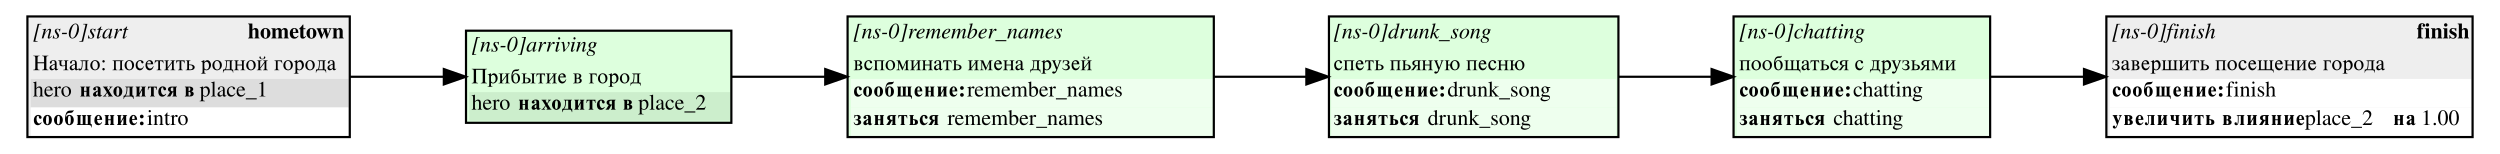
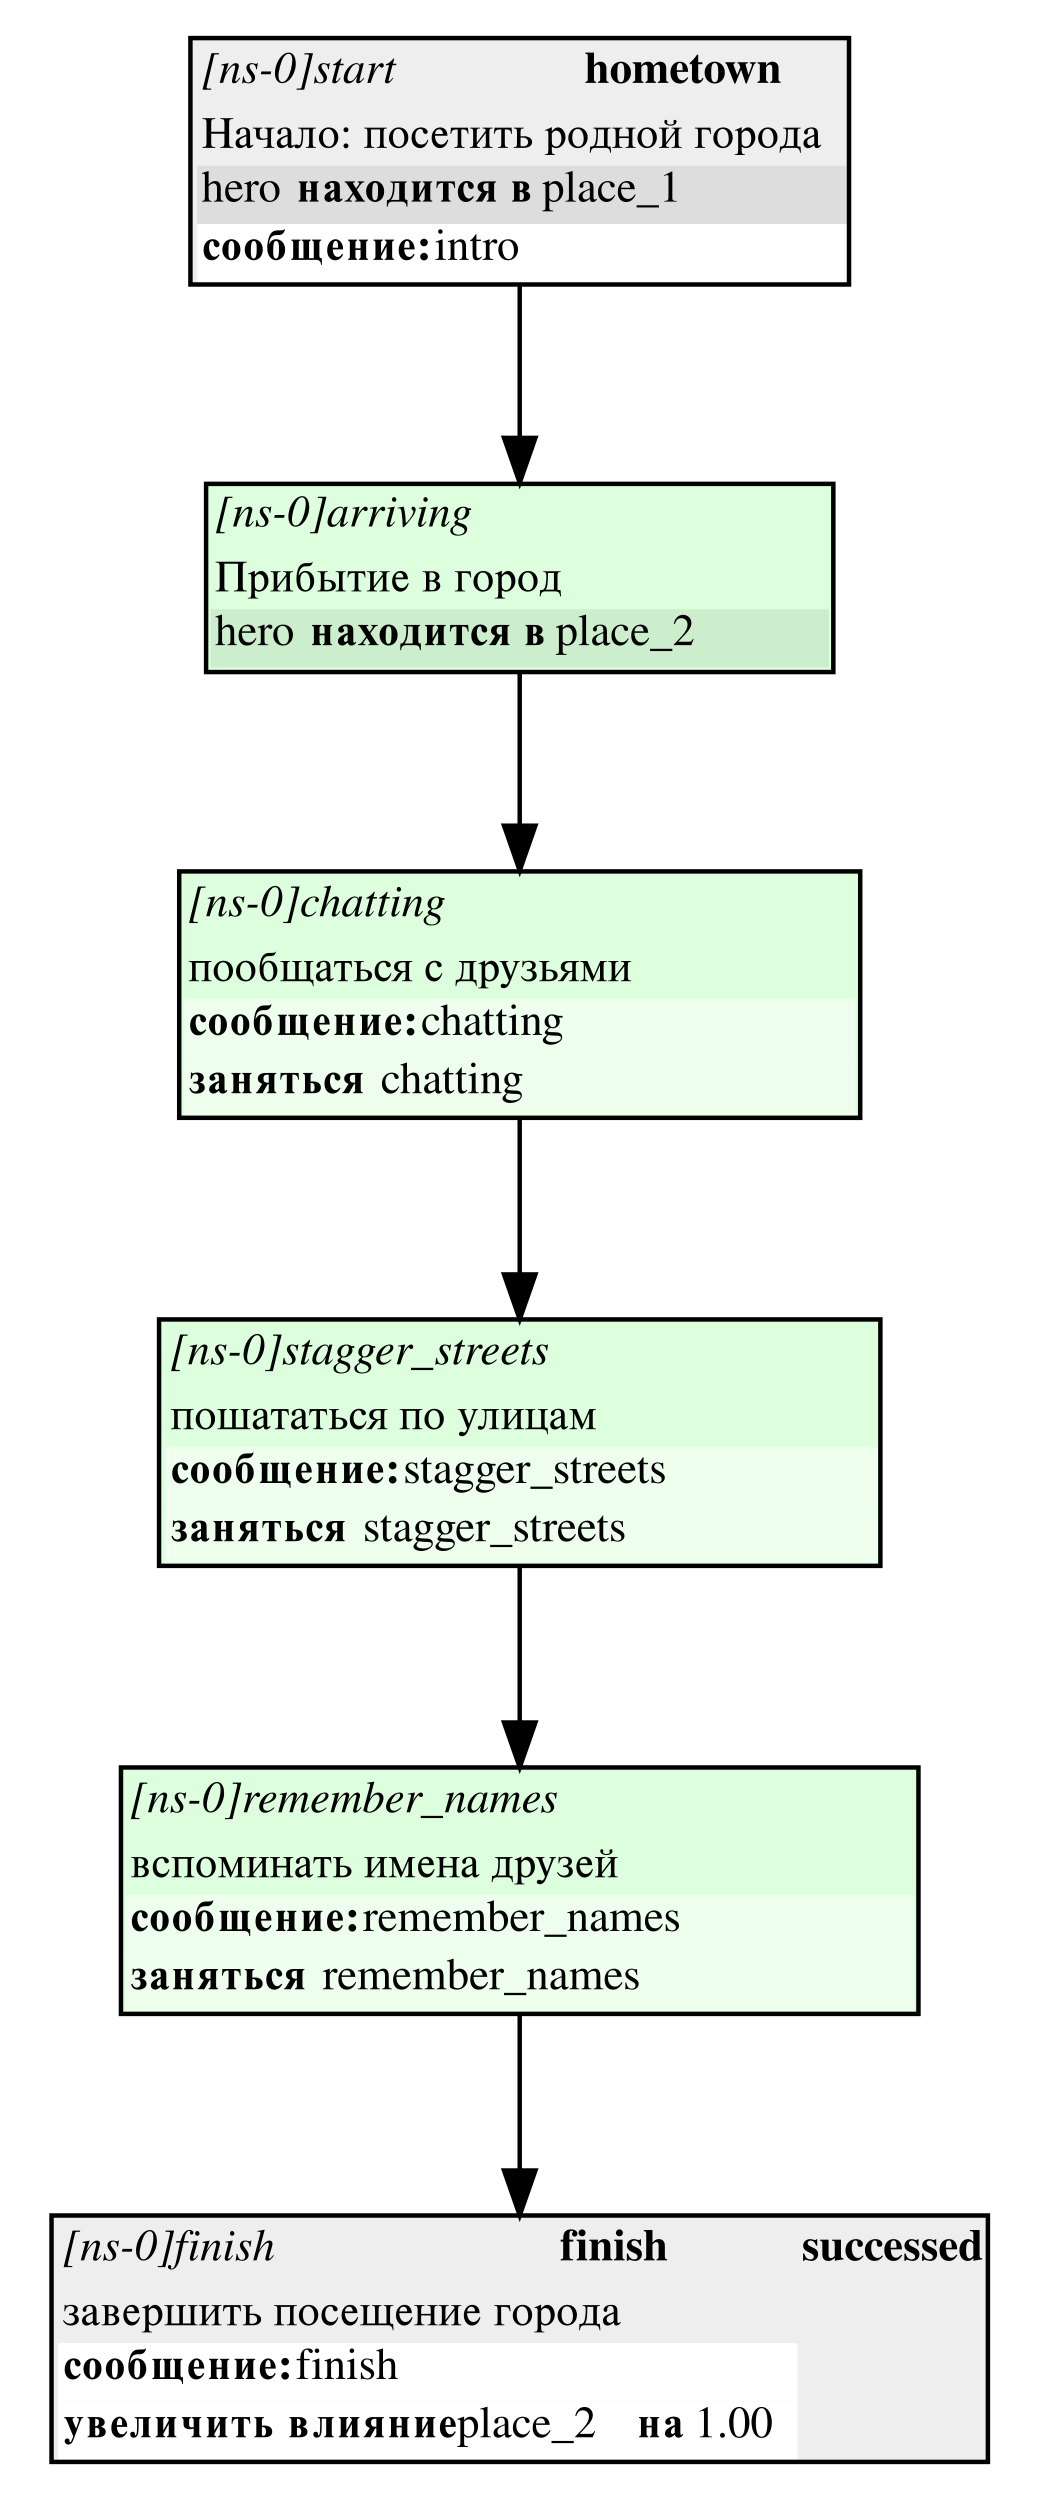
- <svg xmlns="http://www.w3.org/2000/svg" width="1140pt" height="70pt" viewBox="0.00 0.00 1140.00 70.00">
-   <g id="graph0" class="graph" transform="scale(1 1) rotate(0) translate(4 66)">
-     <polygon fill="white" stroke="white" points="-4,4 -4,-66 1136,-66 1136,4 -4,4" />
+ <svg xmlns="http://www.w3.org/2000/svg" width="232pt" height="558pt" viewBox="0.00 0.00 232.00 558.00">
+   <g id="graph0" class="graph" transform="scale(1 1) rotate(0) translate(4 554)">
+     <polygon fill="white" stroke="white" points="-4,4 -4,-554 228,-554 228,4 -4,4" />
    <g id="node1" class="node">
-       <polygon fill="#ddffdd" stroke="none" points="602,-3.5 602,-58.5 734,-58.5 734,-3.5 602,-3.5" />
-       <text text-anchor="start" x="604" y="-48.5" font-family="Times,serif" font-style="italic" font-size="10.00">[ns-0]drunk_song</text>
-       <text text-anchor="start" x="604" y="-34" font-family="Times,serif" font-size="10.00">спеть пьяную песню</text>
-       <polygon fill="#eeffee" stroke="none" points="603,-17 603,-30 733,-30 733,-17 603,-17" />
-       <text text-anchor="start" x="604" y="-22" font-family="Times,serif" font-weight="bold" font-size="10.00">сообщение:</text>
-       <text text-anchor="start" x="656" y="-22" font-family="Times,serif" font-size="10.00"> drunk_song</text>
-       <polygon fill="#eeffee" stroke="none" points="603,-4 603,-17 733,-17 733,-4 603,-4" />
-       <text text-anchor="start" x="604" y="-9" font-family="Times,serif" font-weight="bold" font-size="10.00">заняться </text>
-       <text text-anchor="start" x="647" y="-9" font-family="Times,serif" font-size="10.00">  drunk_song</text>
-       <polygon fill="none" stroke="black" points="602,-3.5 602,-58.5 734,-58.5 734,-3.5 602,-3.5" />
+       <polygon fill="#ddffdd" stroke="none" points="23,-104.5 23,-159.5 201,-159.5 201,-104.5 23,-104.5" />
+       <text text-anchor="start" x="25" y="-149.5" font-family="Times,serif" font-style="italic" font-size="10.00">[ns-0]remember_names</text>
+       <text text-anchor="start" x="25" y="-135" font-family="Times,serif" font-size="10.00">вспоминать имена друзей</text>
+       <polygon fill="#eeffee" stroke="none" points="24,-118 24,-131 200,-131 200,-118 24,-118" />
+       <text text-anchor="start" x="25" y="-123" font-family="Times,serif" font-weight="bold" font-size="10.00">сообщение:</text>
+       <text text-anchor="start" x="77" y="-123" font-family="Times,serif" font-size="10.00"> remember_names</text>
+       <polygon fill="#eeffee" stroke="none" points="24,-105 24,-118 200,-118 200,-105 24,-105" />
+       <text text-anchor="start" x="25" y="-110" font-family="Times,serif" font-weight="bold" font-size="10.00">заняться </text>
+       <text text-anchor="start" x="68" y="-110" font-family="Times,serif" font-size="10.00">  remember_names</text>
+       <polygon fill="none" stroke="black" points="23,-104.5 23,-159.5 201,-159.5 201,-104.5 23,-104.5" />
    </g>
    <g id="node4" class="node">
-       <polygon fill="#ddffdd" stroke="none" points="786.5,-3.5 786.5,-58.5 903.5,-58.5 903.5,-3.5 786.5,-3.5" />
-       <text text-anchor="start" x="789" y="-48.5" font-family="Times,serif" font-style="italic" font-size="10.00">[ns-0]chatting</text>
-       <text text-anchor="start" x="789" y="-34" font-family="Times,serif" font-size="10.00">пообщаться с друзьями</text>
-       <polygon fill="#eeffee" stroke="none" points="788,-17 788,-30 903,-30 903,-17 788,-17" />
-       <text text-anchor="start" x="789" y="-22" font-family="Times,serif" font-weight="bold" font-size="10.00">сообщение:</text>
-       <text text-anchor="start" x="841" y="-22" font-family="Times,serif" font-size="10.00"> chatting</text>
-       <polygon fill="#eeffee" stroke="none" points="788,-4 788,-17 903,-17 903,-4 788,-4" />
-       <text text-anchor="start" x="789" y="-9" font-family="Times,serif" font-weight="bold" font-size="10.00">заняться </text>
-       <text text-anchor="start" x="832" y="-9" font-family="Times,serif" font-size="10.00">  chatting</text>
-       <polygon fill="none" stroke="black" points="786.5,-3.5 786.5,-58.5 903.5,-58.5 903.5,-3.5 786.5,-3.5" />
+       <polygon fill="#eeeeee" stroke="none" points="7.5,-4.5 7.5,-59.5 216.5,-59.5 216.5,-4.5 7.5,-4.5" />
+       <text text-anchor="start" x="10" y="-49.5" font-family="Times,serif" font-style="italic" font-size="10.00">[ns-0]finish</text>
+       <text text-anchor="start" x="121" y="-49.5" font-family="Times,serif" font-weight="bold" font-size="10.00">finish</text>
+       <text text-anchor="start" x="175" y="-49.5" font-family="Times,serif" font-weight="bold" font-size="10.00">successed</text>
+       <text text-anchor="start" x="10" y="-35" font-family="Times,serif" font-size="10.00">завершить посещение города</text>
+       <polygon fill="#ffffff" stroke="none" points="9,-18 9,-31 174,-31 174,-18 9,-18" />
+       <text text-anchor="start" x="10" y="-23" font-family="Times,serif" font-weight="bold" font-size="10.00">сообщение:</text>
+       <text text-anchor="start" x="62" y="-23" font-family="Times,serif" font-size="10.00"> finish</text>
+       <polygon fill="#ffffff" stroke="none" points="9,-5 9,-18 174,-18 174,-5 9,-5" />
+       <text text-anchor="start" x="10" y="-10" font-family="Times,serif" font-weight="bold" font-size="10.00">увеличить влияние </text>
+       <text text-anchor="start" x="98" y="-10" font-family="Times,serif" font-size="10.00">  place_2 </text>
+       <text text-anchor="start" x="138" y="-10" font-family="Times,serif" font-weight="bold" font-size="10.00">на </text>
+       <text text-anchor="start" x="151" y="-10" font-family="Times,serif" font-size="10.00"> 1.00</text>
+       <polygon fill="none" stroke="black" points="7.5,-4.5 7.5,-59.5 216.5,-59.5 216.5,-4.5 7.5,-4.5" />
+     </g>
+     <g id="edge3" class="edge">
+       <path fill="none" stroke="black" d="M112,-104.48C112,-93.803 112,-81.309 112,-69.779" />
+       <polygon fill="black" stroke="black" points="115.5,-69.541 112,-59.541 108.5,-69.541 115.5,-69.541" />
+     </g>
+     <g id="node2" class="node">
+       <polygon fill="#eeeeee" stroke="none" points="38.5,-490.5 38.5,-545.5 185.5,-545.5 185.5,-490.5 38.5,-490.5" />
+       <text text-anchor="start" x="41" y="-535.5" font-family="Times,serif" font-style="italic" font-size="10.00">[ns-0]start</text>
+       <text text-anchor="start" x="126.5" y="-535.5" font-family="Times,serif" font-weight="bold" font-size="10.00">hometown</text>
+       <text text-anchor="start" x="41" y="-521" font-family="Times,serif" font-size="10.00">Начало: посетить родной города</text>
+       <polygon fill="#dddddd" stroke="none" points="40,-504 40,-517 185,-517 185,-504 40,-504" />
+       <text text-anchor="start" x="41" y="-509" font-family="Times,serif" font-size="10.00">hero </text>
+       <text text-anchor="start" x="62" y="-509" font-family="Times,serif" font-weight="bold" font-size="10.00">находится в</text>
+       <text text-anchor="start" x="117" y="-509" font-family="Times,serif" font-size="10.00"> place_1</text>
+       <polygon fill="#ffffff" stroke="none" points="40,-491 40,-504 185,-504 185,-491 40,-491" />
+       <text text-anchor="start" x="41" y="-496" font-family="Times,serif" font-weight="bold" font-size="10.00">сообщение:</text>
+       <text text-anchor="start" x="93" y="-496" font-family="Times,serif" font-size="10.00"> intro</text>
+       <polygon fill="none" stroke="black" points="38.5,-490.5 38.5,-545.5 185.5,-545.5 185.5,-490.5 38.5,-490.5" />
+     </g>
+     <g id="node6" class="node">
+       <polygon fill="#ddffdd" stroke="none" points="42,-404 42,-446 182,-446 182,-404 42,-404" />
+       <text text-anchor="start" x="44" y="-436.5" font-family="Times,serif" font-style="italic" font-size="10.00">[ns-0]arriving</text>
+       <text text-anchor="start" x="44" y="-422" font-family="Times,serif" font-size="10.00">Прибытие в город</text>
+       <polygon fill="#cceecc" stroke="none" points="43,-405 43,-418 181,-418 181,-405 43,-405" />
+       <text text-anchor="start" x="44" y="-410" font-family="Times,serif" font-size="10.00">hero </text>
+       <text text-anchor="start" x="65" y="-410" font-family="Times,serif" font-weight="bold" font-size="10.00">находится в</text>
+       <text text-anchor="start" x="120" y="-410" font-family="Times,serif" font-size="10.00"> place_2</text>
+       <polygon fill="none" stroke="black" points="42,-404 42,-446 182,-446 182,-404 42,-404" />
+     </g>
+     <g id="edge5" class="edge">
+       <path fill="none" stroke="black" d="M112,-490.189C112,-479.542 112,-467.241 112,-456.275" />
+       <polygon fill="black" stroke="black" points="115.5,-456.266 112,-446.266 108.5,-456.267 115.5,-456.266" />
+     </g>
+     <g id="node3" class="node">
+       <polygon fill="#ddffdd" stroke="none" points="36,-304.5 36,-359.5 188,-359.5 188,-304.5 36,-304.5" />
+       <text text-anchor="start" x="38" y="-349.5" font-family="Times,serif" font-style="italic" font-size="10.00">[ns-0]chatting</text>
+       <text text-anchor="start" x="38" y="-335" font-family="Times,serif" font-size="10.00">пообщаться с друзьями</text>
+       <polygon fill="#eeffee" stroke="none" points="37,-318 37,-331 187,-331 187,-318 37,-318" />
+       <text text-anchor="start" x="38" y="-323" font-family="Times,serif" font-weight="bold" font-size="10.00">сообщение:</text>
+       <text text-anchor="start" x="90" y="-323" font-family="Times,serif" font-size="10.00"> chatting</text>
+       <polygon fill="#eeffee" stroke="none" points="37,-305 37,-318 187,-318 187,-305 37,-305" />
+       <text text-anchor="start" x="38" y="-310" font-family="Times,serif" font-weight="bold" font-size="10.00">заняться </text>
+       <text text-anchor="start" x="81" y="-310" font-family="Times,serif" font-size="10.00">  chatting</text>
+       <polygon fill="none" stroke="black" points="36,-304.5 36,-359.5 188,-359.5 188,-304.5 36,-304.5" />
+     </g>
+     <g id="node5" class="node">
+       <polygon fill="#ddffdd" stroke="none" points="31.5,-204.5 31.5,-259.5 192.5,-259.5 192.5,-204.5 31.5,-204.5" />
+       <text text-anchor="start" x="34" y="-249.5" font-family="Times,serif" font-style="italic" font-size="10.00">[ns-0]stagger_streets</text>
+       <text text-anchor="start" x="34" y="-235" font-family="Times,serif" font-size="10.00">пошататься по улицам</text>
+       <polygon fill="#eeffee" stroke="none" points="33,-218 33,-231 192,-231 192,-218 33,-218" />
+       <text text-anchor="start" x="34" y="-223" font-family="Times,serif" font-weight="bold" font-size="10.00">сообщение:</text>
+       <text text-anchor="start" x="86" y="-223" font-family="Times,serif" font-size="10.00"> stagger_streets</text>
+       <polygon fill="#eeffee" stroke="none" points="33,-205 33,-218 192,-218 192,-205 33,-205" />
+       <text text-anchor="start" x="34" y="-210" font-family="Times,serif" font-weight="bold" font-size="10.00">заняться </text>
+       <text text-anchor="start" x="77" y="-210" font-family="Times,serif" font-size="10.00">  stagger_streets</text>
+       <polygon fill="none" stroke="black" points="31.5,-204.5 31.5,-259.5 192.5,-259.5 192.5,-204.5 31.5,-204.5" />
    </g>
    <g id="edge1" class="edge">
-       <path fill="none" stroke="black" d="M734.16,-31C734.16,-31 776.488,-31 776.488,-31" />
-       <polygon fill="black" stroke="black" points="776.488,-34.5 786.488,-31 776.488,-27.5 776.488,-34.5" />
-     </g>
-     <g id="node2" class="node">
-       <polygon fill="#ddffdd" stroke="none" points="382.5,-3.5 382.5,-58.5 549.5,-58.5 549.5,-3.5 382.5,-3.5" />
-       <text text-anchor="start" x="385" y="-48.5" font-family="Times,serif" font-style="italic" font-size="10.00">[ns-0]remember_names</text>
-       <text text-anchor="start" x="385" y="-34" font-family="Times,serif" font-size="10.00">вспоминать имена друзей</text>
-       <polygon fill="#eeffee" stroke="none" points="384,-17 384,-30 549,-30 549,-17 384,-17" />
-       <text text-anchor="start" x="385" y="-22" font-family="Times,serif" font-weight="bold" font-size="10.00">сообщение:</text>
-       <text text-anchor="start" x="437" y="-22" font-family="Times,serif" font-size="10.00"> remember_names</text>
-       <polygon fill="#eeffee" stroke="none" points="384,-4 384,-17 549,-17 549,-4 384,-4" />
-       <text text-anchor="start" x="385" y="-9" font-family="Times,serif" font-weight="bold" font-size="10.00">заняться </text>
-       <text text-anchor="start" x="428" y="-9" font-family="Times,serif" font-size="10.00">  remember_names</text>
-       <polygon fill="none" stroke="black" points="382.5,-3.5 382.5,-58.5 549.5,-58.5 549.5,-3.5 382.5,-3.5" />
+       <path fill="none" stroke="black" d="M112,-304.48C112,-293.803 112,-281.309 112,-269.779" />
+       <polygon fill="black" stroke="black" points="115.5,-269.541 112,-259.541 108.5,-269.541 115.5,-269.541" />
    </g>
    <g id="edge2" class="edge">
-       <path fill="none" stroke="black" d="M549.619,-31C549.619,-31 591.7,-31 591.7,-31" />
-       <polygon fill="black" stroke="black" points="591.7,-34.5 601.7,-31 591.7,-27.5 591.7,-34.5" />
-     </g>
-     <g id="node3" class="node">
-       <polygon fill="#eeeeee" stroke="none" points="8.5,-3.5 8.5,-58.5 155.5,-58.5 155.5,-3.5 8.5,-3.5" />
-       <text text-anchor="start" x="11" y="-48.5" font-family="Times,serif" font-style="italic" font-size="10.00">[ns-0]start</text>
-       <text text-anchor="start" x="109" y="-48.5" font-family="Times,serif" font-weight="bold" font-size="10.00">hometown</text>
-       <text text-anchor="start" x="11" y="-34" font-family="Times,serif" font-size="10.00">Начало: посетить родной города</text>
-       <polygon fill="#dddddd" stroke="none" points="10,-17 10,-30 155,-30 155,-17 10,-17" />
-       <text text-anchor="start" x="11" y="-22" font-family="Times,serif" font-size="10.00">hero </text>
-       <text text-anchor="start" x="32" y="-22" font-family="Times,serif" font-weight="bold" font-size="10.00">находится в</text>
-       <text text-anchor="start" x="87" y="-22" font-family="Times,serif" font-size="10.00"> place_1</text>
-       <polygon fill="#ffffff" stroke="none" points="10,-4 10,-17 155,-17 155,-4 10,-4" />
-       <text text-anchor="start" x="11" y="-9" font-family="Times,serif" font-weight="bold" font-size="10.00">сообщение:</text>
-       <text text-anchor="start" x="63" y="-9" font-family="Times,serif" font-size="10.00"> intro</text>
-       <polygon fill="none" stroke="black" points="8.5,-3.5 8.5,-58.5 155.5,-58.5 155.5,-3.5 8.5,-3.5" />
-     </g>
-     <g id="node6" class="node">
-       <polygon fill="#ddffdd" stroke="none" points="208.5,-10 208.5,-52 329.5,-52 329.5,-10 208.5,-10" />
-       <text text-anchor="start" x="211" y="-42.5" font-family="Times,serif" font-style="italic" font-size="10.00">[ns-0]arriving</text>
-       <text text-anchor="start" x="211" y="-28" font-family="Times,serif" font-size="10.00">Прибытие в город</text>
-       <polygon fill="#cceecc" stroke="none" points="210,-11 210,-24 329,-24 329,-11 210,-11" />
-       <text text-anchor="start" x="211" y="-16" font-family="Times,serif" font-size="10.00">hero </text>
-       <text text-anchor="start" x="232" y="-16" font-family="Times,serif" font-weight="bold" font-size="10.00">находится в</text>
-       <text text-anchor="start" x="287" y="-16" font-family="Times,serif" font-size="10.00"> place_2</text>
-       <polygon fill="none" stroke="black" points="208.5,-10 208.5,-52 329.5,-52 329.5,-10 208.5,-10" />
+       <path fill="none" stroke="black" d="M112,-204.48C112,-193.803 112,-181.309 112,-169.779" />
+       <polygon fill="black" stroke="black" points="115.5,-169.541 112,-159.541 108.5,-169.541 115.5,-169.541" />
    </g>
    <g id="edge4" class="edge">
-       <path fill="none" stroke="black" d="M155.639,-31C155.639,-31 198.385,-31 198.385,-31" />
-       <polygon fill="black" stroke="black" points="198.385,-34.5 208.385,-31 198.385,-27.5 198.385,-34.5" />
-     </g>
-     <g id="node5" class="node">
-       <polygon fill="#eeeeee" stroke="none" points="956.5,-3.5 956.5,-58.5 1123.5,-58.5 1123.5,-3.5 956.5,-3.5" />
-       <text text-anchor="start" x="959" y="-48.5" font-family="Times,serif" font-style="italic" font-size="10.00">[ns-0]finish</text>
-       <text text-anchor="start" x="1098" y="-48.5" font-family="Times,serif" font-weight="bold" font-size="10.00">finish</text>
-       <text text-anchor="start" x="959" y="-34" font-family="Times,serif" font-size="10.00">завершить посещение города</text>
-       <polygon fill="#ffffff" stroke="none" points="958,-17 958,-30 1123,-30 1123,-17 958,-17" />
-       <text text-anchor="start" x="959" y="-22" font-family="Times,serif" font-weight="bold" font-size="10.00">сообщение:</text>
-       <text text-anchor="start" x="1011" y="-22" font-family="Times,serif" font-size="10.00"> finish</text>
-       <polygon fill="#ffffff" stroke="none" points="958,-4 958,-17 1123,-17 1123,-4 958,-4" />
-       <text text-anchor="start" x="959" y="-9" font-family="Times,serif" font-weight="bold" font-size="10.00">увеличить влияние </text>
-       <text text-anchor="start" x="1047" y="-9" font-family="Times,serif" font-size="10.00">  place_2 </text>
-       <text text-anchor="start" x="1087" y="-9" font-family="Times,serif" font-weight="bold" font-size="10.00">на </text>
-       <text text-anchor="start" x="1100" y="-9" font-family="Times,serif" font-size="10.00"> 1.00</text>
-       <polygon fill="none" stroke="black" points="956.5,-3.5 956.5,-58.5 1123.5,-58.5 1123.5,-3.5 956.5,-3.5" />
-     </g>
-     <g id="edge5" class="edge">
-       <path fill="none" stroke="black" d="M903.506,-31C903.506,-31 946.303,-31 946.303,-31" />
-       <polygon fill="black" stroke="black" points="946.304,-34.5 956.303,-31 946.303,-27.5 946.304,-34.5" />
-     </g>
-     <g id="edge3" class="edge">
-       <path fill="none" stroke="black" d="M329.714,-31C329.714,-31 372.304,-31 372.304,-31" />
-       <polygon fill="black" stroke="black" points="372.304,-34.5 382.304,-31 372.304,-27.5 372.304,-34.5" />
+       <path fill="none" stroke="black" d="M112,-403.804C112,-393.862 112,-381.556 112,-370.007" />
+       <polygon fill="black" stroke="black" points="115.5,-369.703 112,-359.703 108.5,-369.703 115.5,-369.703" />
    </g>
  </g>
</svg>
